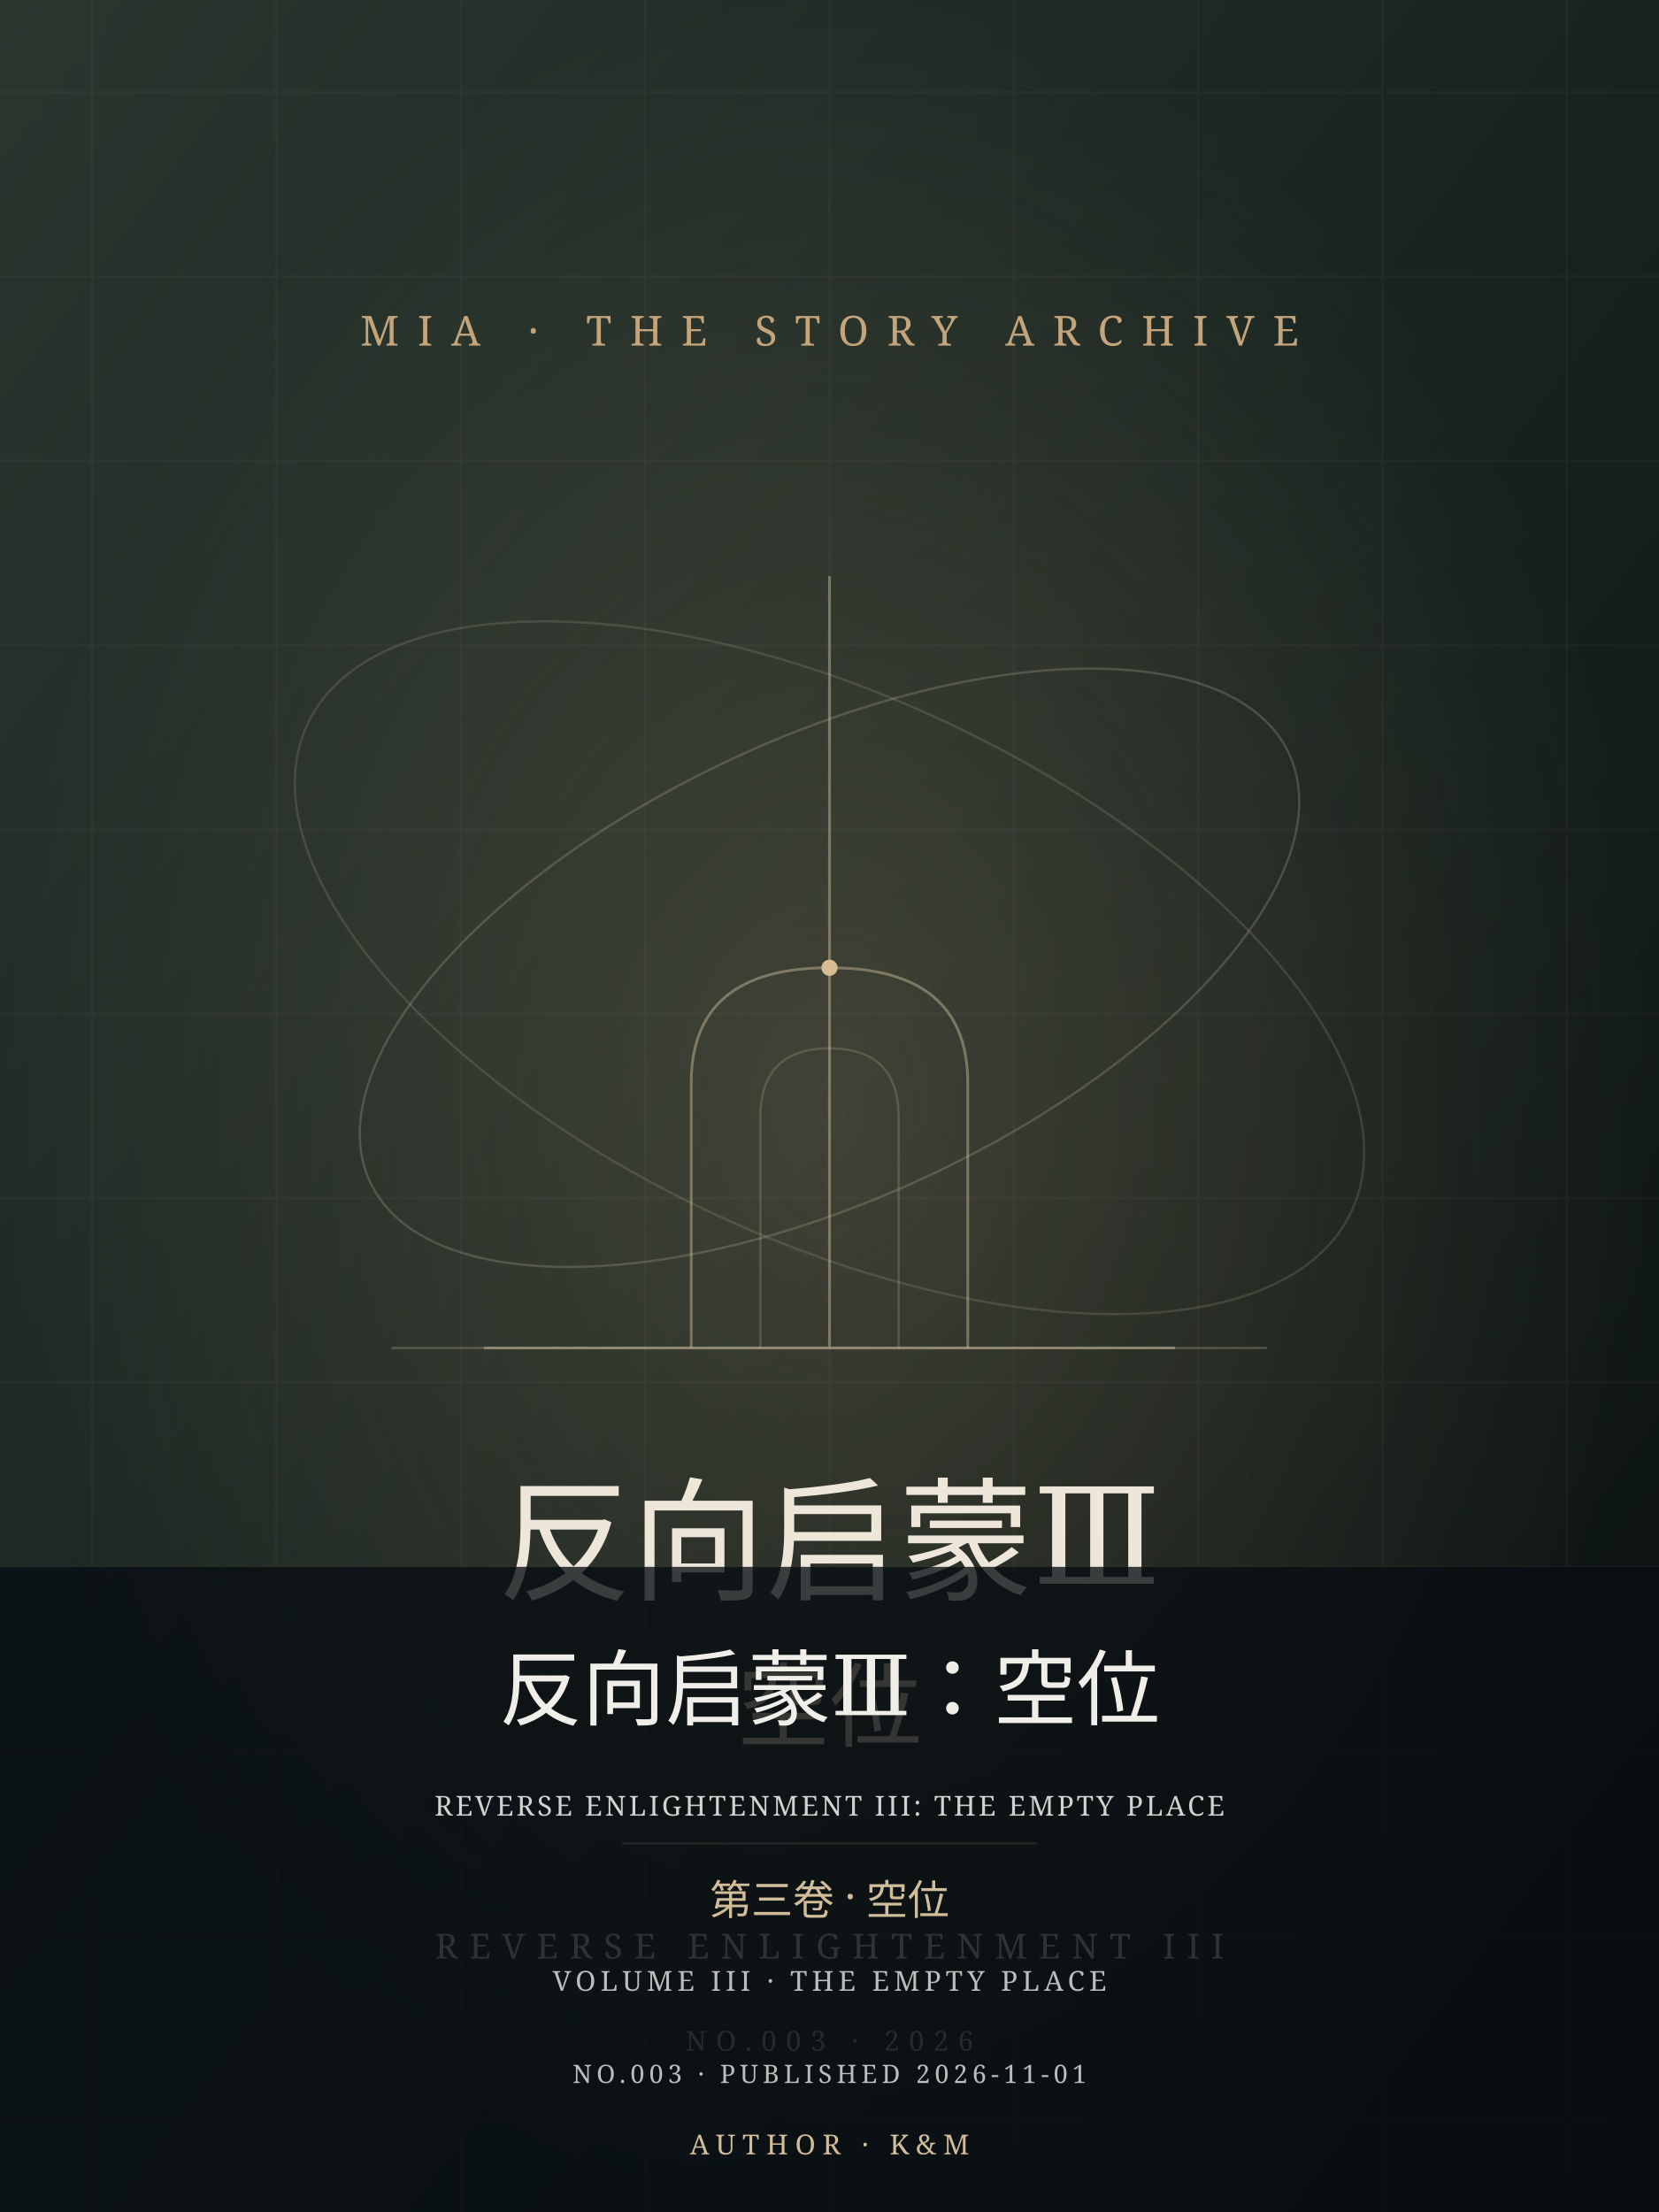
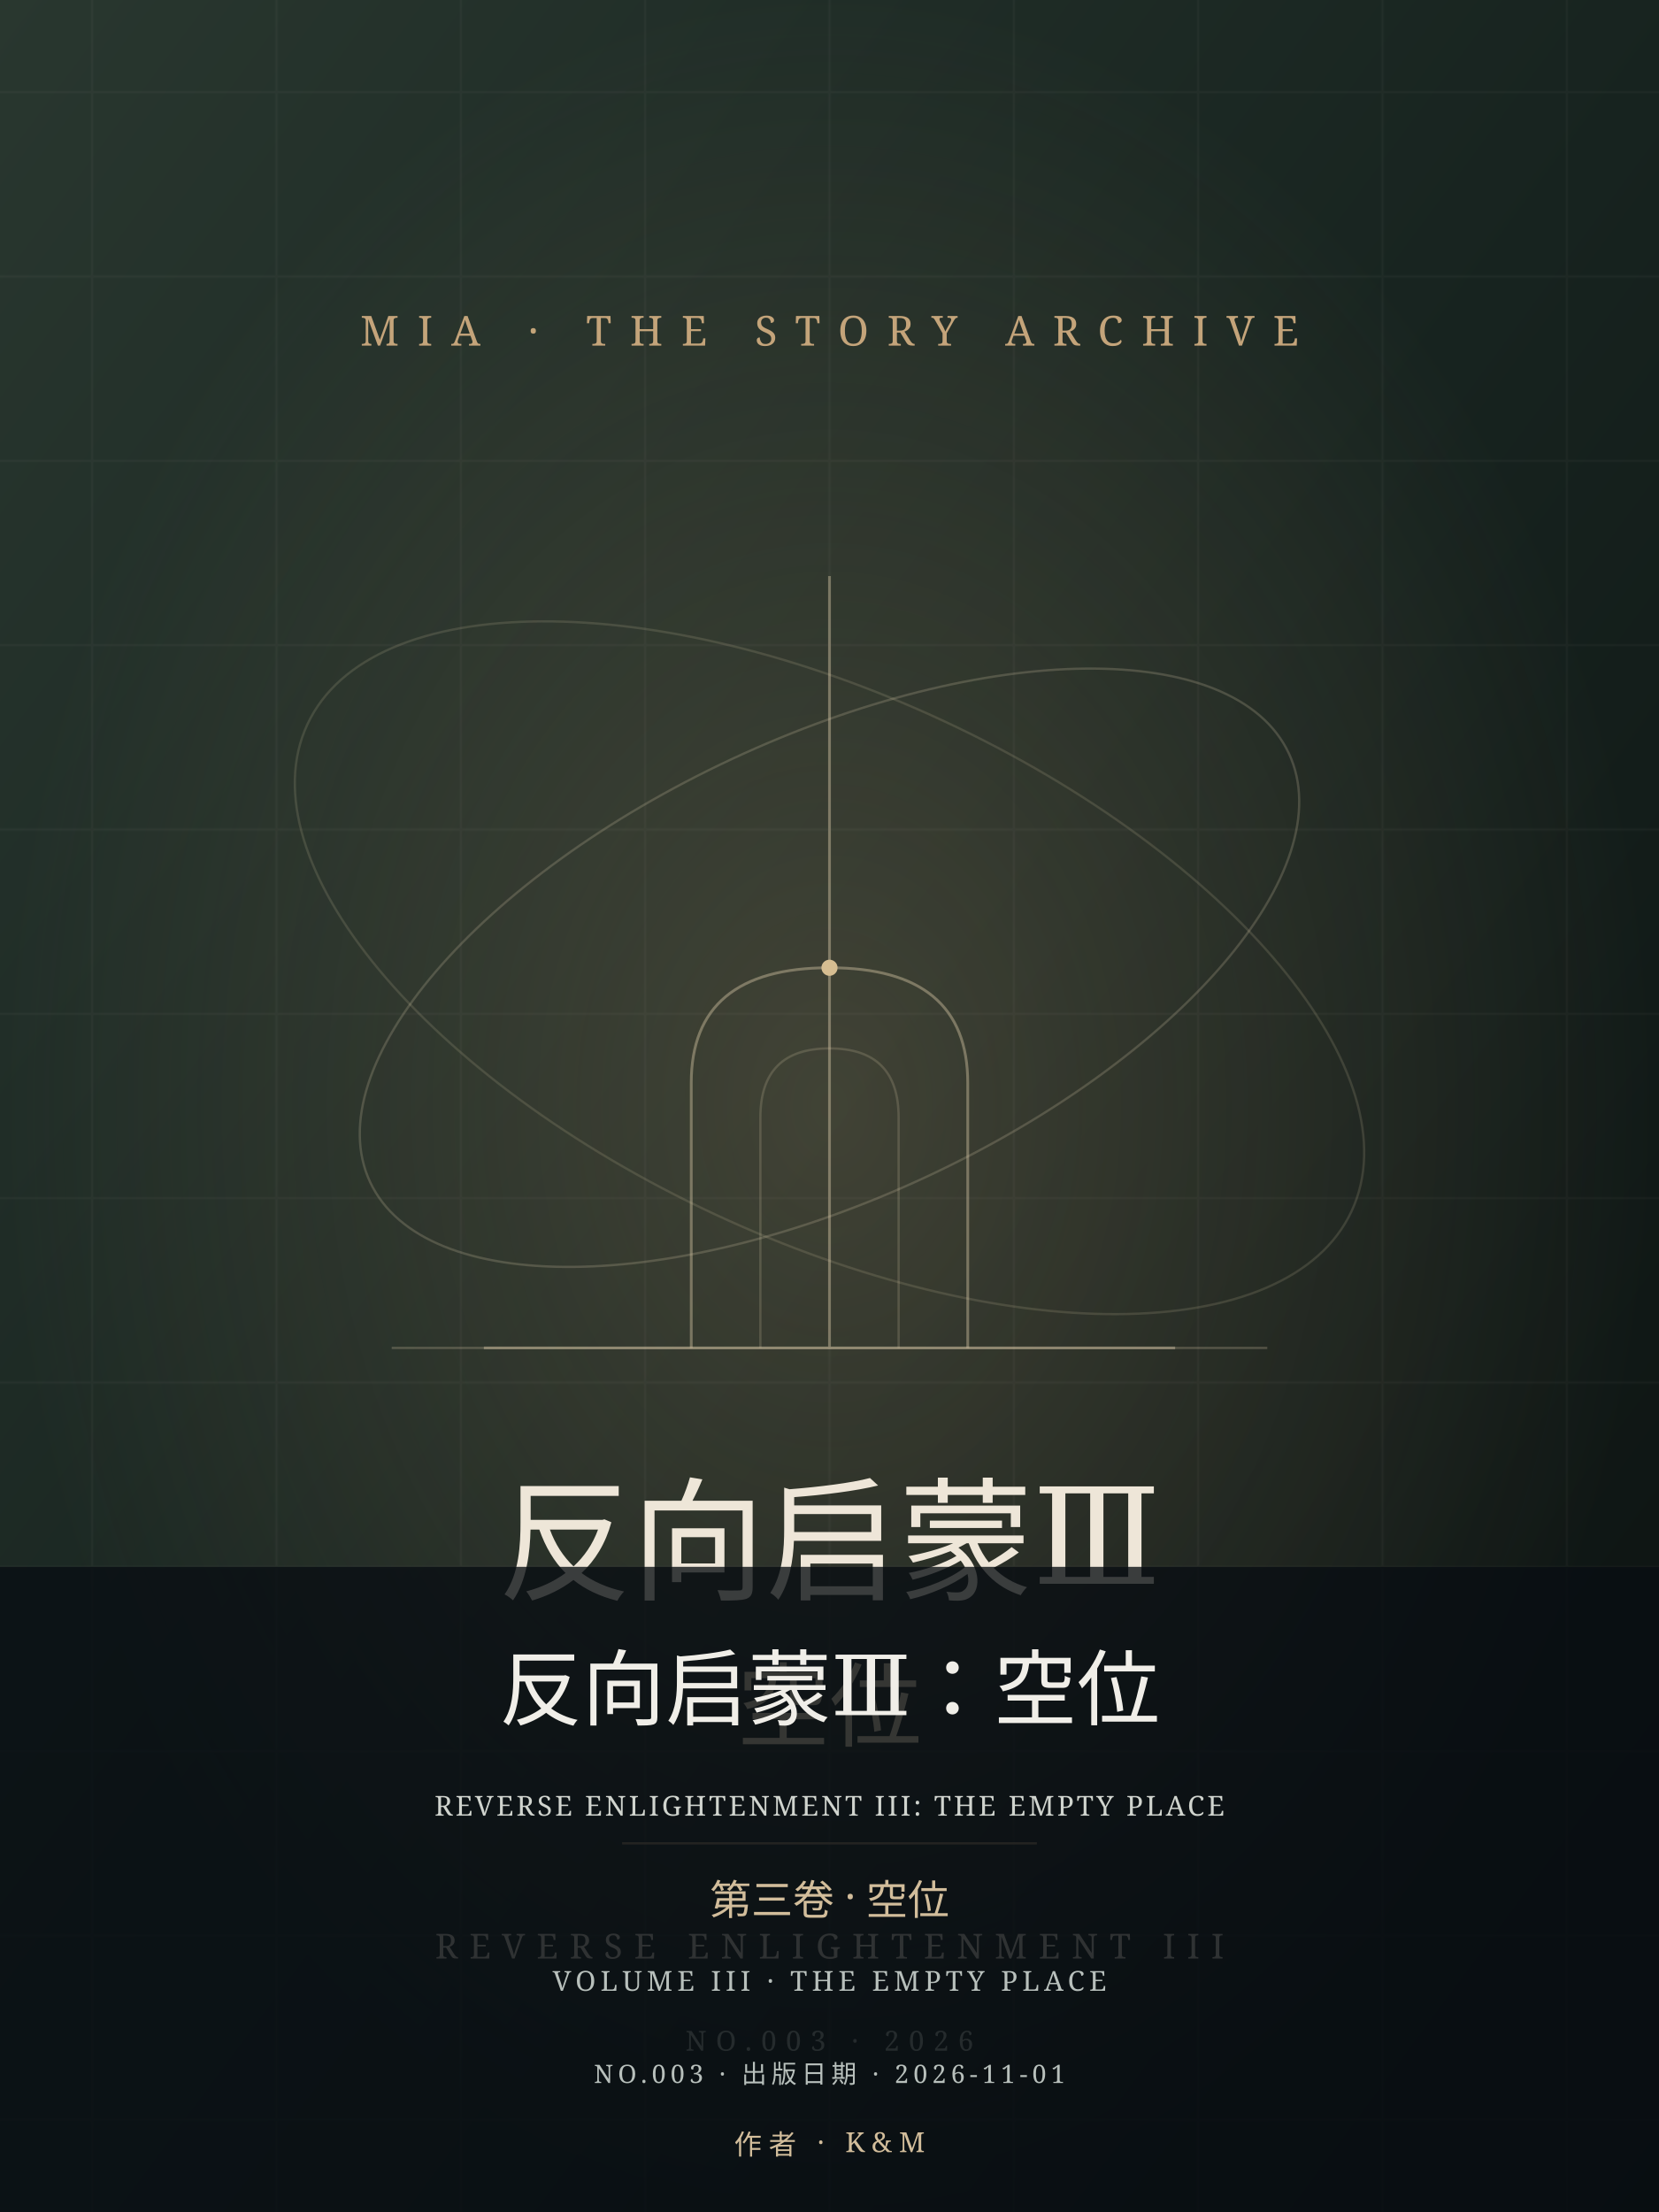
<svg xmlns="http://www.w3.org/2000/svg" viewBox="0 0 720 960">
  <defs>
    <linearGradient id="bg" x1="0" y1="0" x2="1" y2="1">
      <stop offset="0" stop-color="#29372f" />
      <stop offset=".52" stop-color="#17231f" />
      <stop offset="1" stop-color="#0b100f" />
    </linearGradient>
    <radialGradient id="glow">
      <stop offset="0" stop-color="#c4a47a" stop-opacity=".24" />
      <stop offset="1" stop-color="#c4a47a" stop-opacity="0" />
    </radialGradient>
    <pattern id="grain" width="80" height="80" patternUnits="userSpaceOnUse">
      <path d="M0 40H80M40 0V80" stroke="#e9e3d7" stroke-opacity=".035" stroke-width="1" />
    </pattern>
  </defs>
  <rect width="720" height="960" fill="url(#bg)" />
  <rect width="720" height="960" fill="url(#glow)" />
  <rect width="720" height="960" fill="url(#grain)" />
  <g fill="none" stroke="#d9c8a8" stroke-opacity=".42">
    <path d="M360 250V585M210 585H510" stroke-width="1.2" />
    <path d="M300 585V470Q300 420 360 420Q420 420 420 470V585" stroke-width="1.2" />
    <path d="M330 585V485Q330 455 360 455Q390 455 390 485V585" stroke-opacity=".2" />
    <ellipse cx="360" cy="420" rx="220" ry="100" transform="rotate(-25 360 420)" stroke-opacity=".22" />
    <ellipse cx="360" cy="420" rx="250" ry="118" transform="rotate(25 360 420)" stroke-opacity=".16" />
    <path d="M170 585H550" stroke-opacity=".25" />
  </g>
  <circle cx="360" cy="420" r="3.5" fill="#d6bd91" />
  <text x="360" y="150" text-anchor="middle" fill="#c4a47a" font-family="Georgia,serif" font-size="18" letter-spacing="8">MIA · THE STORY ARCHIVE</text>
  <text x="360" y="690" text-anchor="middle" fill="#eee6d8" font-family="serif" font-size="58">反向启蒙Ⅲ</text>
  <text x="360" y="755" text-anchor="middle" fill="#d8c8aa" font-family="serif" font-size="40">空位</text>
  <path d="M270 800H450" stroke="#c4a47a" stroke-opacity=".6" />
  <text x="360" y="850" text-anchor="middle" fill="#bcb5a7" font-family="Georgia,serif" font-size="15" letter-spacing="5">REVERSE ENLIGHTENMENT III</text>
  <text x="360" y="890" text-anchor="middle" fill="#8f988e" font-family="Georgia,serif" font-size="12" letter-spacing="4">NO.003 · 2026</text>
  <g id="publication-imprint">
    <rect x="0" y="680" width="720" height="280" fill="#080d12" fill-opacity=".78" />
    <text x="360" y="746" text-anchor="middle" fill="#f0eee8" font-family="Noto Serif SC,serif" font-size="36" textLength="633.6" lengthAdjust="spacingAndGlyphs">反向启蒙Ⅲ：空位</text>
    <text x="360" y="788" text-anchor="middle" fill="#d0d4ce" font-family="Georgia,serif" font-size="12" letter-spacing="1.2" textLength="619.2" lengthAdjust="spacingAndGlyphs">REVERSE ENLIGHTENMENT III: THE EMPTY PLACE</text>
    <text x="360" y="831" text-anchor="middle" fill="#d2bd9b" font-family="Noto Serif SC,serif" font-size="18">第三卷 · 空位</text>
    <text x="360" y="864" text-anchor="middle" fill="#b8c0bc" font-family="Georgia,serif" font-size="12" letter-spacing="2">VOLUME III · THE EMPTY PLACE</text>
-     <text x="360" y="904" text-anchor="middle" fill="#b8c0bc" font-family="Georgia,serif" font-size="11" letter-spacing="2">NO.003 · PUBLISHED 2026-11-01</text>
-     <text x="360" y="935" text-anchor="middle" fill="#d2bd9b" font-family="Georgia,serif" font-size="12" letter-spacing="3">AUTHOR · K&amp;M</text>
+     <text x="360" y="904" text-anchor="middle" fill="#b8c0bc" font-family="Georgia,serif" font-size="11" letter-spacing="2">NO.003 · 出版日期 · 2026-11-01</text>
+     <text x="360" y="935" text-anchor="middle" fill="#d2bd9b" font-family="Georgia,serif" font-size="12" letter-spacing="3">作者 · K&amp;M</text>
  </g>
</svg>
